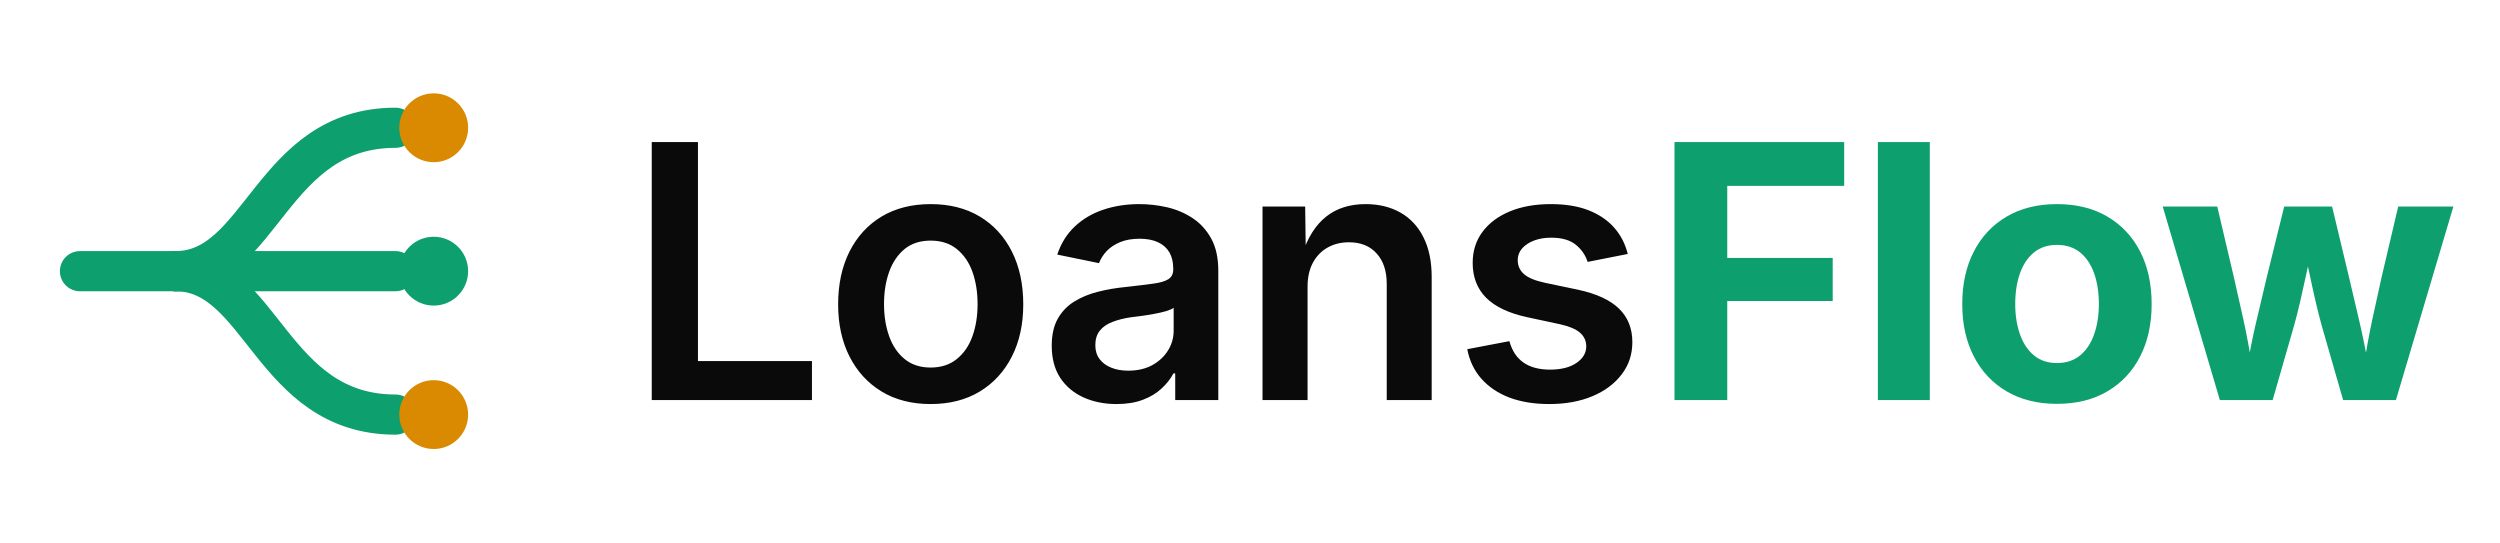
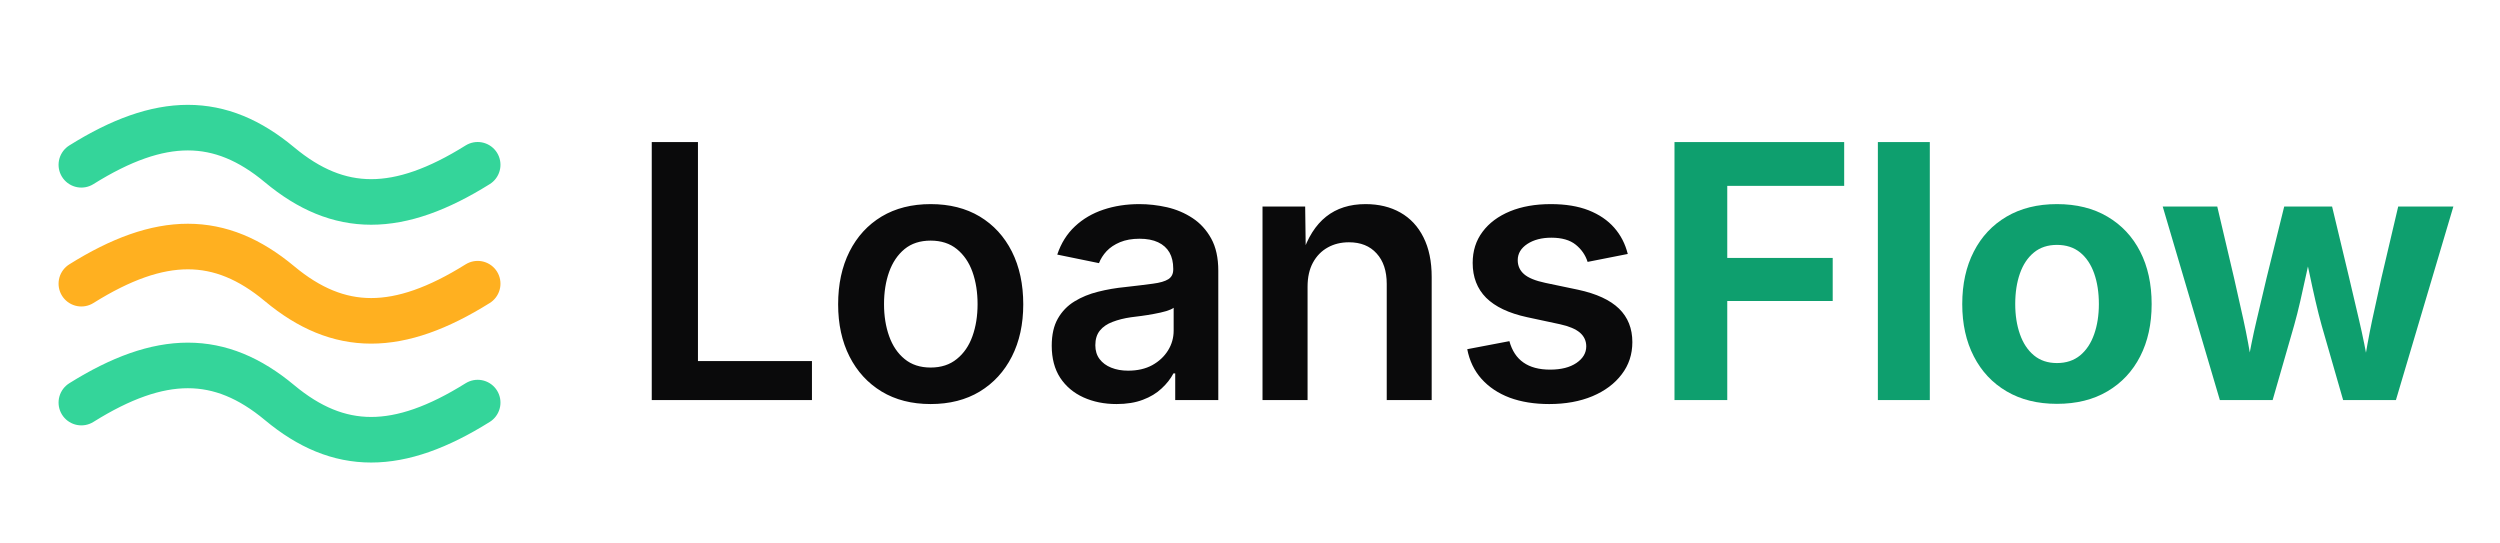
<svg xmlns="http://www.w3.org/2000/svg" viewBox="0 0 239.7 52" width="239.7" height="52" role="img" aria-label="LoansFlow">
-   <g transform="translate(4 4.0) scale(0.9166667)">
-     <g fill="none" stroke-linecap="round" stroke-linejoin="round" stroke-width="4.2">
-       <path stroke="#0e9f6e" d="M4 24 H14" />
-       <path stroke="#0e9f6e" d="M14 24 C23 24 24 9 37 9" />
-       <path stroke="#0e9f6e" d="M14 24 H37" />
-       <path stroke="#0e9f6e" d="M14 24 C23 24 24 39 37 39" />
+   <g transform="translate(4 2.5) scale(0.95)">
+     <g fill="none" stroke-linecap="round" stroke-width="4.6">
+       <path stroke="#34d59a" d="M4 14 C12 9 18 9 24 14 S36 19 44 14" />
+       <path stroke="#ffb020" d="M4 26 C12 21 18 21 24 26 S36 31 44 26" />
+       <path stroke="#34d59a" d="M4 38 C12 33 18 33 24 38 S36 43 44 38" />
    </g>
-     <circle cx="41" cy="9" r="3.6" fill="#d98a00" />
-     <circle cx="41" cy="24" r="3.6" fill="#0e9f6e" />
-     <circle cx="41" cy="39" r="3.6" fill="#d98a00" />
  </g>
  <path fill="#0a0a0b" d="M62.49 38.36V13.62H66.92V34.62H77.85V38.36Z M89.23 38.74Q86.52 38.74 84.53 37.54Q82.54 36.33 81.45 34.18Q80.36 32.03 80.36 29.18Q80.36 26.29 81.45 24.12Q82.54 21.96 84.53 20.76Q86.52 19.57 89.23 19.57Q91.95 19.57 93.94 20.76Q95.93 21.96 97.02 24.12Q98.11 26.29 98.11 29.18Q98.11 32.03 97.02 34.18Q95.93 36.33 93.94 37.54Q91.95 38.74 89.23 38.74ZM89.23 35.24Q90.74 35.24 91.74 34.42Q92.75 33.61 93.24 32.23Q93.73 30.86 93.73 29.16Q93.73 27.45 93.24 26.07Q92.75 24.7 91.74 23.88Q90.74 23.07 89.23 23.07Q87.72 23.07 86.73 23.88Q85.74 24.7 85.25 26.07Q84.76 27.44 84.76 29.16Q84.76 30.86 85.25 32.23Q85.74 33.61 86.73 34.42Q87.72 35.24 89.23 35.24Z M107.05 38.74Q105.29 38.74 103.88 38.1Q102.47 37.46 101.65 36.22Q100.84 34.97 100.84 33.15Q100.84 31.57 101.43 30.54Q102.02 29.51 103.02 28.9Q104.03 28.28 105.29 27.97Q106.55 27.65 107.91 27.52Q109.52 27.34 110.54 27.2Q111.55 27.07 112.02 26.77Q112.49 26.47 112.49 25.84V25.76Q112.49 24.85 112.13 24.21Q111.76 23.57 111.04 23.23Q110.32 22.89 109.26 22.89Q108.18 22.89 107.39 23.22Q106.6 23.55 106.1 24.08Q105.61 24.61 105.37 25.23L101.37 24.41Q101.92 22.77 103.07 21.7Q104.21 20.63 105.8 20.1Q107.38 19.57 109.24 19.57Q110.55 19.57 111.89 19.87Q113.23 20.18 114.34 20.91Q115.45 21.64 116.13 22.87Q116.81 24.1 116.81 25.96V38.36H112.68V35.8H112.51Q112.1 36.58 111.37 37.25Q110.65 37.93 109.58 38.33Q108.51 38.74 107.05 38.74ZM108.16 35.54Q109.51 35.54 110.48 35.01Q111.45 34.47 111.99 33.6Q112.53 32.73 112.53 31.7V29.51Q112.31 29.68 111.81 29.83Q111.3 29.98 110.68 30.09Q110.05 30.21 109.45 30.29Q108.84 30.37 108.43 30.42Q107.46 30.56 106.68 30.86Q105.9 31.15 105.46 31.69Q105.02 32.23 105.02 33.1Q105.02 33.89 105.43 34.43Q105.84 34.97 106.54 35.25Q107.25 35.54 108.16 35.54Z M125.37 27.48V38.36H121.05V19.8H125.14L125.2 24.38H124.86Q125.64 21.97 127.15 20.77Q128.66 19.57 130.93 19.57Q132.84 19.57 134.27 20.38Q135.7 21.19 136.48 22.75Q137.27 24.31 137.27 26.56V38.36H132.96V27.22Q132.96 25.36 131.99 24.3Q131.03 23.23 129.34 23.23Q128.19 23.23 127.3 23.73Q126.4 24.23 125.88 25.19Q125.37 26.14 125.37 27.48Z M148.54 38.74Q146.4 38.74 144.75 38.13Q143.11 37.51 142.05 36.33Q141 35.15 140.68 33.48L144.72 32.71Q145.1 34.09 146.07 34.76Q147.04 35.44 148.62 35.44Q150.21 35.44 151.15 34.8Q152.09 34.16 152.09 33.21Q152.09 32.42 151.48 31.89Q150.86 31.37 149.58 31.09L146.41 30.41Q143.79 29.84 142.49 28.55Q141.2 27.25 141.2 25.21Q141.2 23.48 142.15 22.22Q143.09 20.96 144.78 20.26Q146.46 19.57 148.69 19.57Q150.8 19.57 152.31 20.16Q153.83 20.76 154.77 21.83Q155.71 22.9 156.07 24.35L152.22 25.11Q151.91 24.13 151.08 23.46Q150.25 22.79 148.74 22.79Q147.36 22.79 146.44 23.39Q145.52 24 145.52 24.94Q145.52 25.76 146.13 26.29Q146.74 26.82 148.16 27.12L151.31 27.78Q153.95 28.35 155.23 29.59Q156.51 30.84 156.51 32.8Q156.51 34.56 155.49 35.89Q154.48 37.23 152.68 37.99Q150.88 38.74 148.54 38.74Z" />
  <path fill="#0e9f6e" d="M160.55 38.36V13.62H176.82V17.82H165.61V24.73H175.72V28.86H165.61V38.36Z M185.03 13.62V38.36H180.05V13.62Z M197.22 38.72Q194.43 38.72 192.39 37.52Q190.35 36.32 189.25 34.17Q188.14 32.02 188.14 29.16Q188.14 26.27 189.25 24.12Q190.35 21.97 192.39 20.77Q194.43 19.57 197.22 19.57Q200.03 19.57 202.06 20.77Q204.1 21.97 205.2 24.12Q206.3 26.27 206.3 29.16Q206.3 32.02 205.2 34.17Q204.1 36.32 202.06 37.52Q200.03 38.72 197.22 38.72ZM197.22 34.81Q198.55 34.81 199.45 34.07Q200.34 33.33 200.79 32.04Q201.24 30.76 201.24 29.15Q201.24 27.5 200.79 26.22Q200.34 24.94 199.45 24.21Q198.55 23.48 197.22 23.48Q195.9 23.48 195.01 24.21Q194.12 24.94 193.67 26.22Q193.22 27.5 193.22 29.15Q193.22 30.76 193.67 32.04Q194.12 33.33 195.01 34.07Q195.9 34.81 197.22 34.81Z M212.84 38.36 207.36 19.8H212.59L214.2 26.65Q214.61 28.5 215.1 30.66Q215.58 32.83 215.98 35.45H215.41Q215.84 32.9 216.36 30.72Q216.87 28.55 217.32 26.65L219.01 19.8H223.6L225.24 26.65Q225.67 28.53 226.19 30.7Q226.7 32.86 227.15 35.45H226.58Q226.98 32.88 227.44 30.71Q227.9 28.55 228.33 26.65L229.94 19.8H235.23L229.72 38.36H224.66L222.6 31.2Q222.3 30.12 222 28.82Q221.7 27.52 221.42 26.17Q221.14 24.81 220.84 23.63H221.72Q221.44 24.81 221.15 26.17Q220.86 27.52 220.56 28.83Q220.26 30.14 219.96 31.2L217.9 38.36Z" />
</svg>
